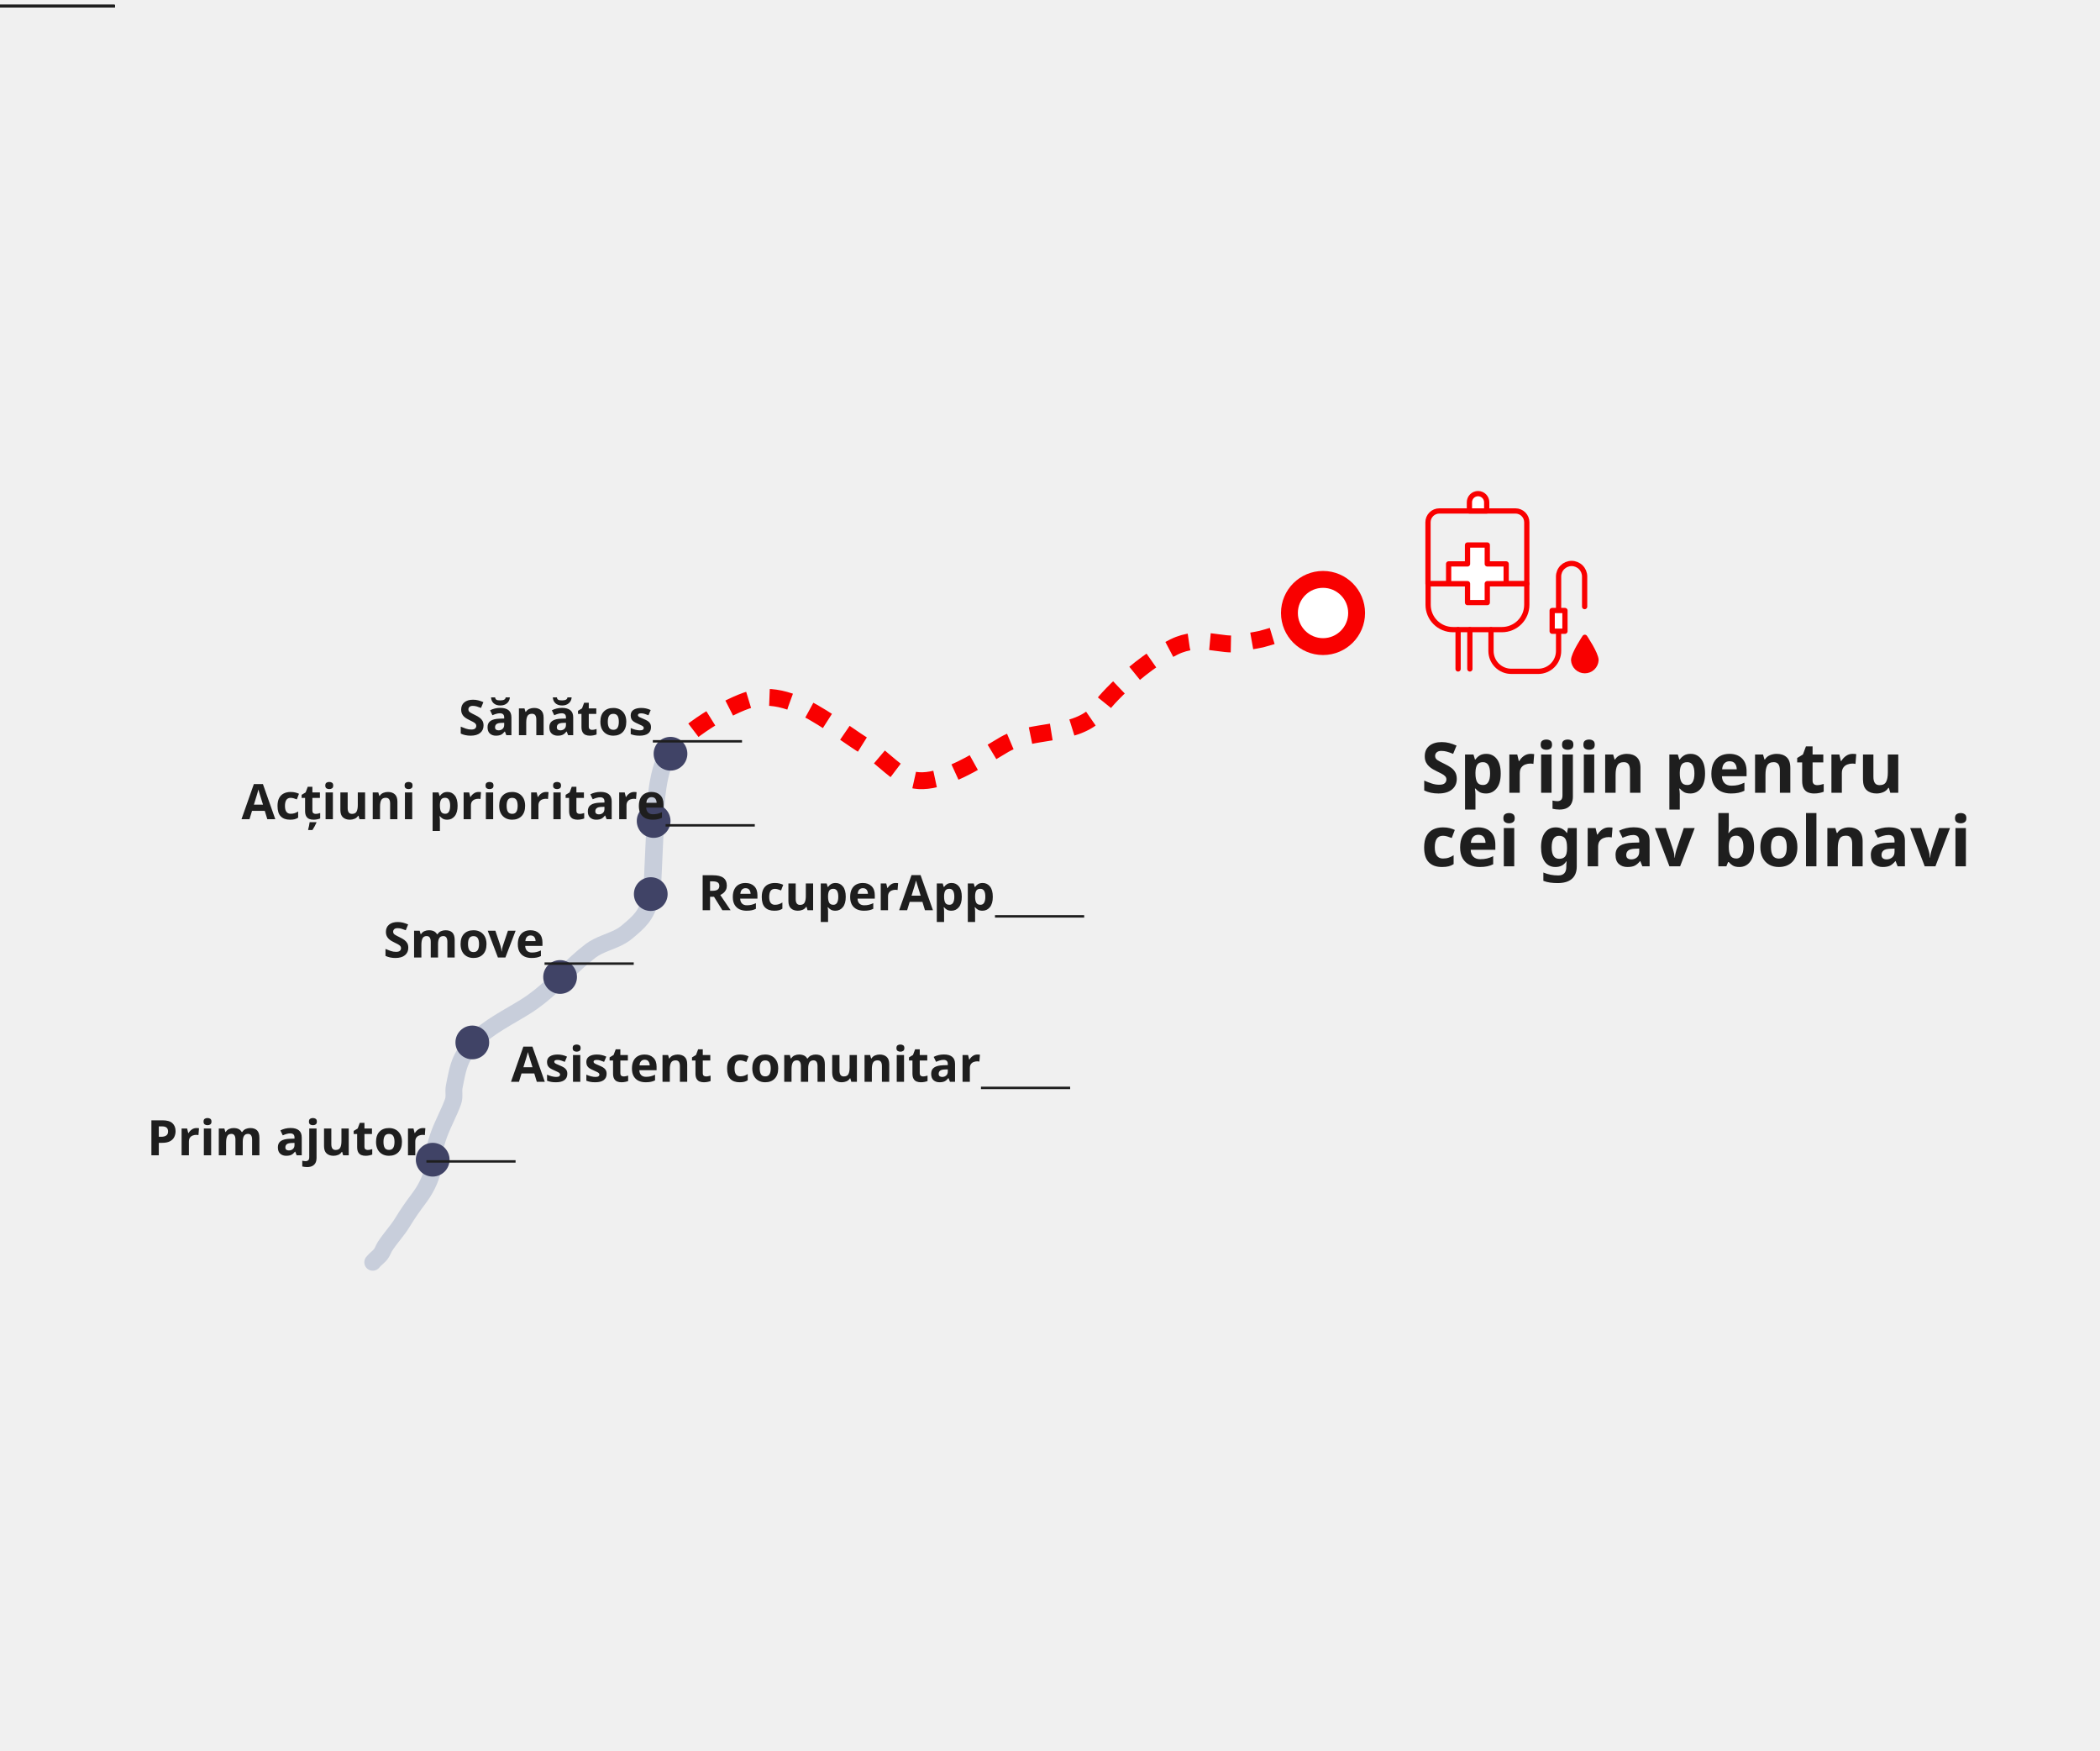
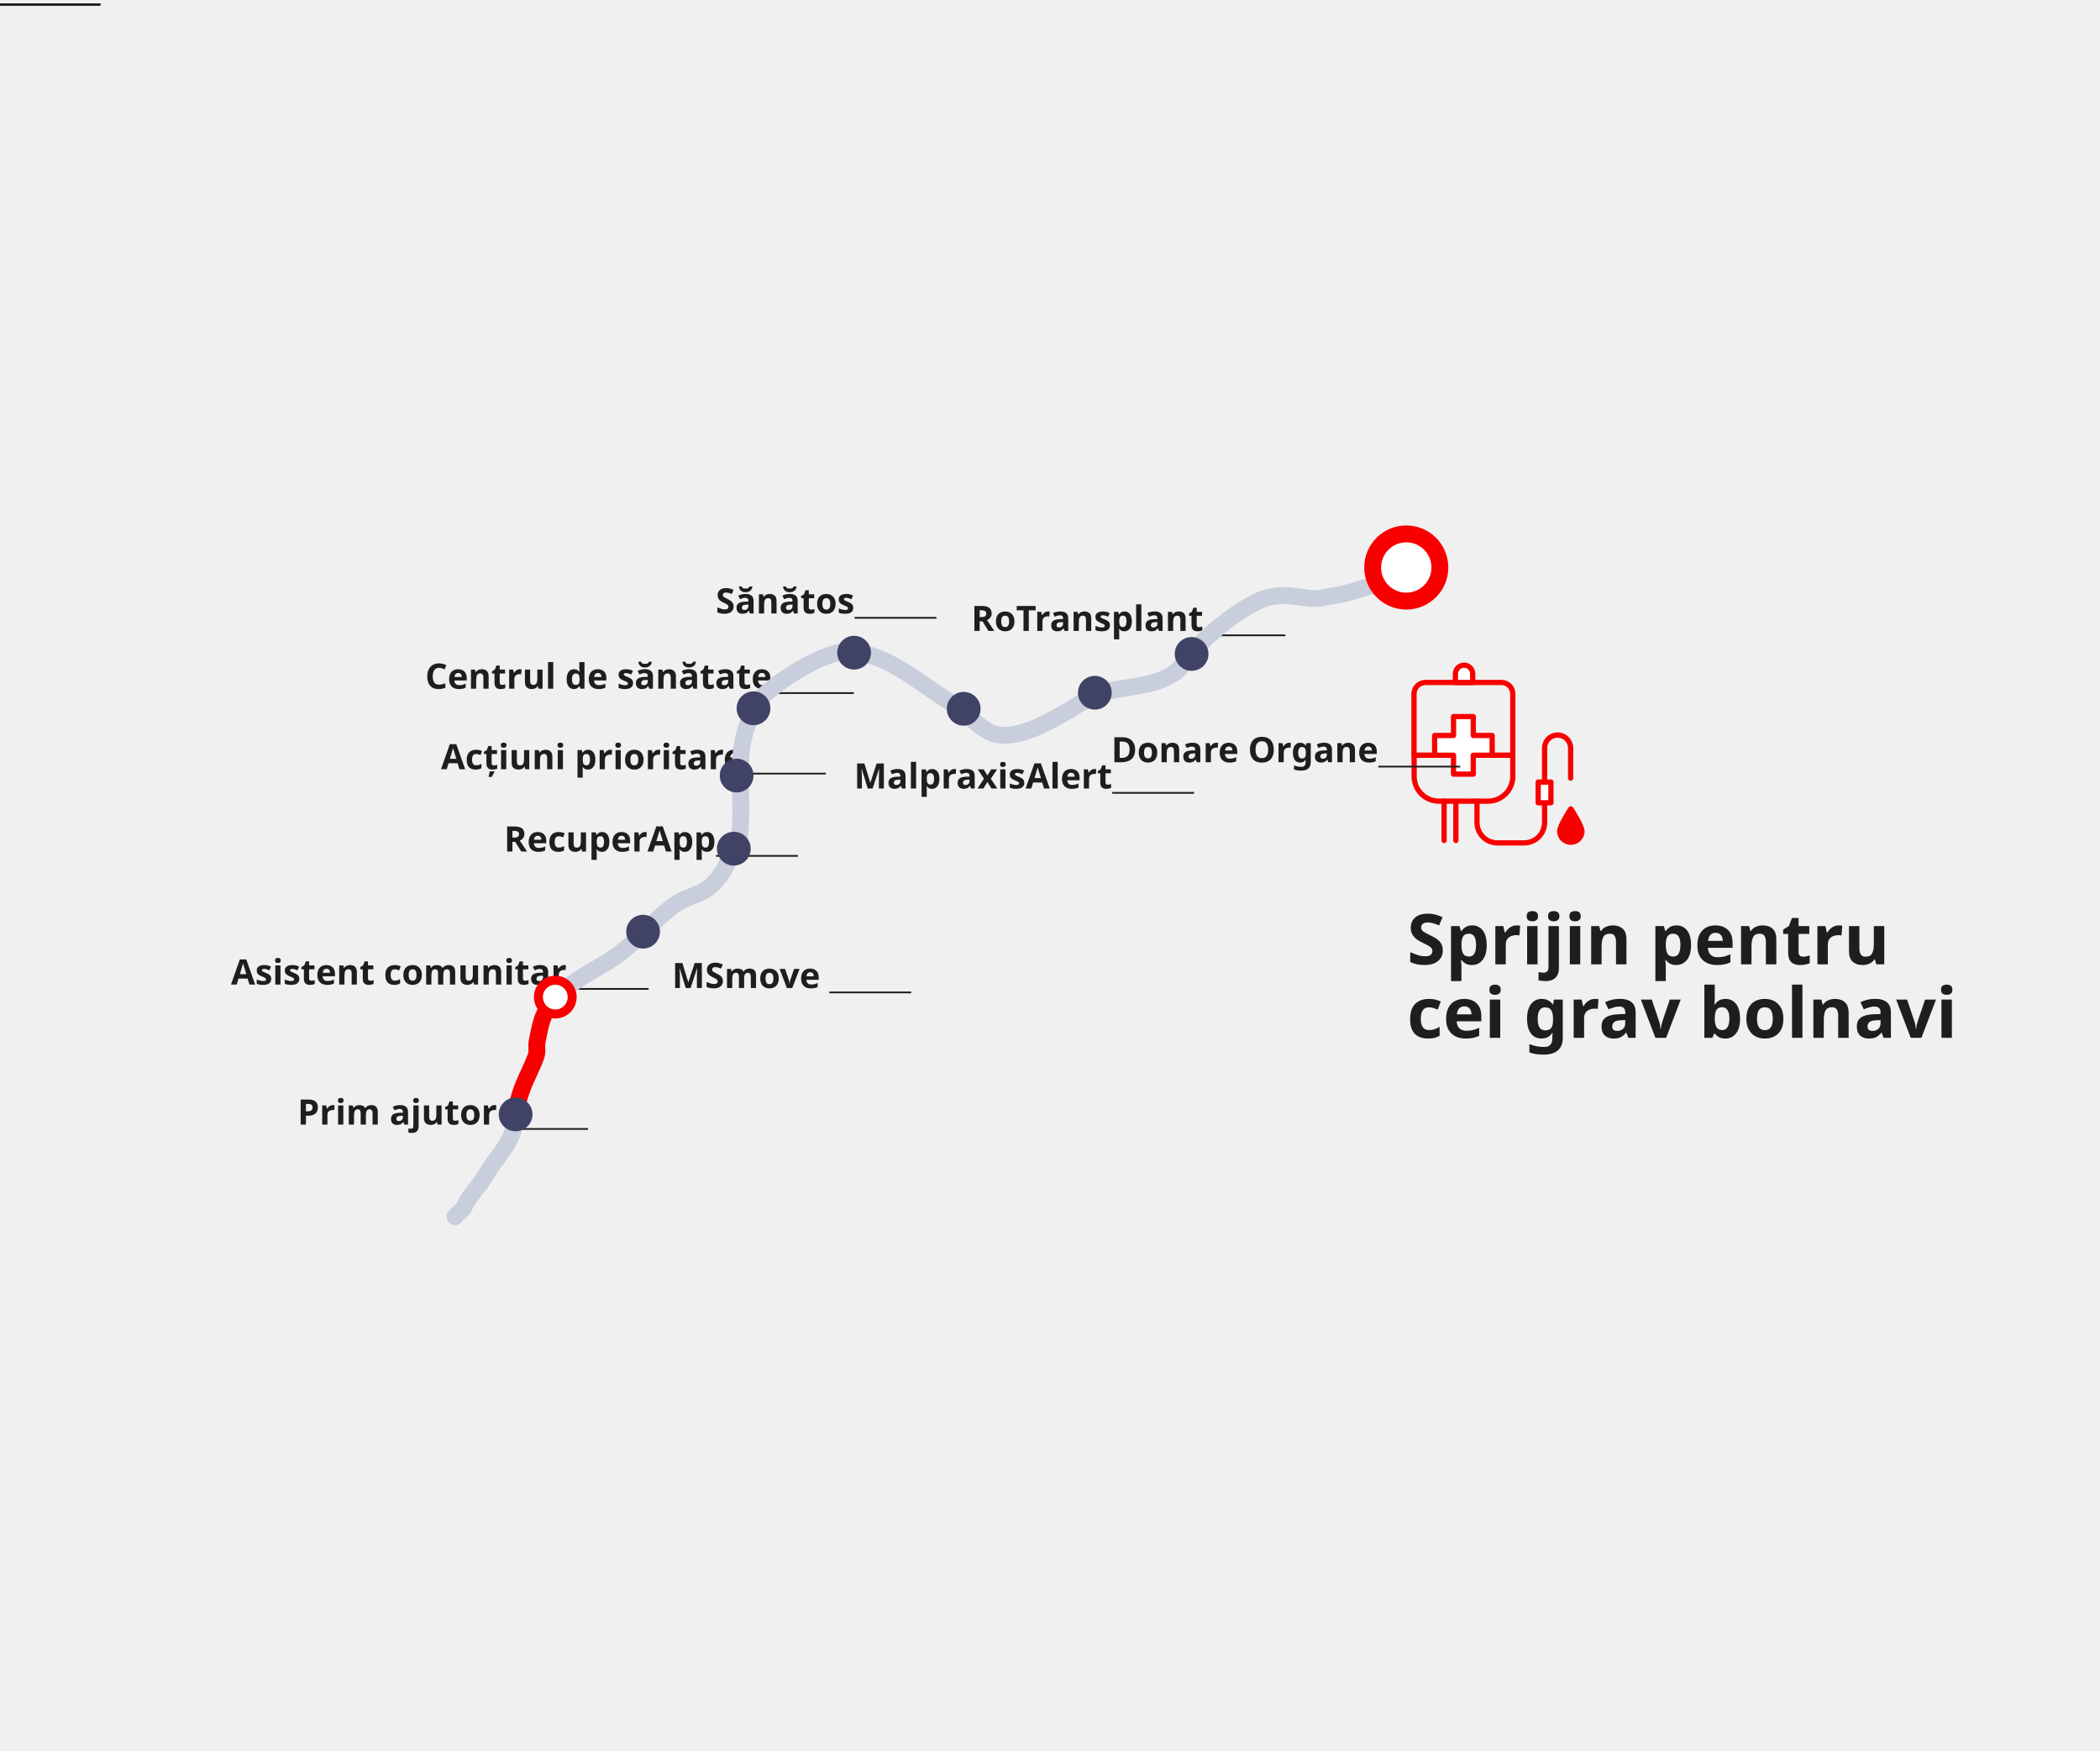
<svg xmlns="http://www.w3.org/2000/svg" viewBox="0 0 1200 1000" fill="none">
  <g id="segment-health-02-sprijin-pentru-cei-grav-bolnavi">
-     <g id="Group 1180">
-       <g id="Group 1128">
-         <path id="Vector 1" d="M372.5 512.5L374.5 468.5C374.333 459.667 375.7 439.4 382.5 429" stroke="#C8CEDB" stroke-width="10" />
-         <path id="Vector" d="M247.717 660.03C247.435 662.78 247.769 665.504 247.203 668.279C246.073 673.958 242.989 679.817 239.34 684.648C235.896 689.222 232.916 693.488 229.96 698.345C226.979 703.253 223.048 707.262 219.99 712.042C219.219 713.224 218.679 714.92 217.883 716.05C216.341 718.235 214.619 719.057 213 721.113" stroke="#C8CEDB" stroke-width="9.641" stroke-miterlimit="10" stroke-linecap="round" stroke-linejoin="round" />
-         <path id="Vector_2" d="M270.869 595.067C267.914 598.125 265.396 601.568 263.571 605.551C261.49 610.074 260.565 615.83 259.562 620.79C258.971 623.745 259.948 626.366 258.843 629.45C256.633 635.591 253.318 641.502 251.031 647.644C249.772 650.984 248.692 654.813 247.973 658.308C247.844 658.873 247.767 659.464 247.716 660.03" stroke="#C8CEDB" stroke-width="9.641" stroke-miterlimit="10" stroke-linecap="round" stroke-linejoin="round" />
-         <path id="Vector_3" d="M371.5 514C369.316 522.994 365.334 526.583 358.087 532.597C354.412 535.655 349.838 537.171 345.444 538.969C342.617 540.126 339.842 541.385 337.401 543.261C326.813 551.381 318.693 561.121 308.26 569.395C305.793 571.348 303.223 573.198 300.448 574.946C290.683 581.088 279.093 586.587 270.87 595.093" stroke="#C8CEDB" stroke-width="9.641" stroke-miterlimit="10" stroke-linecap="round" stroke-linejoin="round" />
-         <path id="Vector_4" d="M379.442 434.278C387.614 420.479 412.232 405.266 426.571 400.229C441.373 395.038 456.124 401.437 469.769 409.943C478.712 415.519 487.192 421.995 494.901 426.672C497.933 428.522 501.402 431.452 504.949 434.484C510.396 439.109 516.05 443.915 520.701 445.251C526.329 446.87 532.985 445.791 539.794 443.427C552.566 438.981 565.903 429.91 573.946 425.31C589.75 416.29 612.749 420.967 626.395 408.041C628.682 405.883 629.684 403.056 631.714 400.717C635.928 395.809 644.974 386.764 655.741 378.9C660.547 375.405 665.686 372.142 670.903 369.572C685.961 362.171 698.784 369.726 708.061 367.465C709.937 367.002 718.083 365.743 720.678 365.126C723.531 364.433 736.611 360.527 746.813 357.006" stroke="#F90000" stroke-width="9.641" stroke-miterlimit="10" stroke-linejoin="round" stroke-dasharray="12.05 12.05" />
-         <path id="Vector_5" d="M756.012 369.392C766.614 369.392 775.208 360.798 775.208 350.196C775.208 339.594 766.614 331 756.012 331C745.411 331 736.816 339.594 736.816 350.196C736.816 360.798 745.411 369.392 756.012 369.392Z" fill="white" stroke="#F90000" stroke-width="9.641" stroke-miterlimit="10" stroke-linecap="round" stroke-linejoin="round" />
-         <path id="Vector_6" d="M247.255 672.159C252.577 672.159 256.891 667.845 256.891 662.523C256.891 657.2 252.577 652.886 247.255 652.886C241.933 652.886 237.618 657.2 237.618 662.523C237.618 667.845 241.933 672.159 247.255 672.159Z" fill="#404366" />
-         <path id="Vector_7" d="M269.893 605.166C275.215 605.166 279.53 600.852 279.53 595.53C279.53 590.208 275.215 585.893 269.893 585.893C264.571 585.893 260.257 590.208 260.257 595.53C260.257 600.852 264.571 605.166 269.893 605.166Z" fill="#404366" />
-         <path id="Vector_8" d="M320.055 567.776C325.378 567.776 329.692 563.462 329.692 558.14C329.692 552.818 325.378 548.503 320.055 548.503C314.733 548.503 310.419 552.818 310.419 558.14C310.419 563.462 314.733 567.776 320.055 567.776Z" fill="#404366" />
-         <path id="Vector_9" d="M371.863 520.416C377.185 520.416 381.5 516.102 381.5 510.78C381.5 505.458 377.185 501.143 371.863 501.143C366.541 501.143 362.227 505.458 362.227 510.78C362.227 516.102 366.541 520.416 371.863 520.416Z" fill="#404366" />
-         <path id="Vector_10" d="M373.506 478.658C378.828 478.658 383.142 474.343 383.142 469.021C383.142 463.699 378.828 459.385 373.506 459.385C368.184 459.385 363.869 463.699 363.869 469.021C363.869 474.343 368.184 478.658 373.506 478.658Z" fill="#404366" />
-         <path id="Vector_11" d="M383.143 440.24C388.465 440.24 392.78 435.925 392.78 430.603C392.78 425.281 388.465 420.967 383.143 420.967C377.821 420.967 373.507 425.281 373.507 430.603C373.507 435.925 377.821 440.24 383.143 440.24Z" fill="#404366" />
-       </g>
+     <g id="Group 1190">
      <text id="Sprijin pentru cei grav bolnavi" fill="#1E1E1E" xml:space="preserve" style="white-space: pre" font-family="Titillium Web" font-size="40" font-weight="600" letter-spacing="0px">
-         <tspan x="812" y="452.9">Sprijin pentru</tspan>
-         <tspan x="812" y="494.9">cei grav bolnavi</tspan>
-       </text>
-       <text class="btn-project" cursor="pointer" text-decoration="underline" data-projectid="1" id="Prim ajutor" fill="#1E1E1E" xml:space="preserve" style="white-space: pre" font-family="Titillium Web" font-size="28" font-weight="600" letter-spacing="0px">
-         <tspan x="84" y="660">Prim ajutor</tspan>
+         <tspan x="804" y="550.9">Sprijin pentru 
+ </tspan>
+         <tspan x="804" y="592.9">cei+ grav bolnavi</tspan>
      </text>
      <g id="icon-sprijin-pentru-cei-grav-bolnavi 1">
-         <path id="Vector_12" d="M872.455 333.473V345.519C872.455 349.278 870.962 352.883 868.304 355.541C865.646 358.199 862.041 359.692 858.282 359.692H830.243C826.484 359.692 822.879 358.199 820.221 355.541C817.564 352.883 816.07 349.278 816.07 345.519V333.473H872.455Z" stroke="#F90000" stroke-width="3" stroke-linecap="round" stroke-linejoin="round" />
-         <path id="Vector_13" d="M872.455 298.371V333.472H816V298.371C816 296.654 816.682 295.008 817.896 293.794C819.109 292.58 820.756 291.898 822.472 291.898H866.007C867.719 291.905 869.359 292.589 870.568 293.802C871.777 295.016 872.455 296.658 872.455 298.371Z" stroke="#F90000" stroke-width="3" stroke-linecap="round" stroke-linejoin="round" />
-         <path id="Vector_14" d="M849.875 322.154H860.67V333.446H849.875V344.24H838.584V333.446H827.789V322.154H838.584V311.359H849.875V322.154Z" fill="white" stroke="#F90000" stroke-width="3" stroke-linecap="round" stroke-linejoin="round" />
-         <path id="Vector_15" d="M844.605 282C845.253 282 845.895 282.128 846.494 282.376C847.093 282.624 847.637 282.988 848.096 283.446C848.554 283.904 848.918 284.449 849.166 285.048C849.414 285.647 849.542 286.289 849.542 286.937V291.897H839.668V286.961C839.665 286.31 839.79 285.666 840.037 285.064C840.284 284.462 840.647 283.915 841.106 283.454C841.564 282.993 842.11 282.628 842.71 282.378C843.311 282.128 843.955 282 844.605 282Z" fill="white" stroke="#F90000" stroke-width="3" stroke-linecap="round" stroke-linejoin="round" />
-         <path id="Vector_16" d="M839.926 359.738V382.155" stroke="#F90000" stroke-width="3" stroke-linecap="round" stroke-linejoin="round" />
-         <path id="Vector_17" d="M833.195 359.738V382.155" stroke="#F90000" stroke-width="3" stroke-linecap="round" stroke-linejoin="round" />
-         <path id="Vector_18" d="M852 359.74V371.882C851.997 373.412 852.296 374.928 852.88 376.342C853.464 377.756 854.322 379.041 855.404 380.123C856.486 381.205 857.771 382.063 859.185 382.647C860.6 383.231 862.115 383.53 863.646 383.527H879.07C882.142 383.502 885.08 382.264 887.244 380.083C889.407 377.902 890.621 374.954 890.621 371.882V329.363C890.621 327.387 891.404 325.492 892.799 324.093C894.194 322.694 896.086 321.905 898.062 321.898C900.038 321.905 901.93 322.694 903.325 324.093C904.72 325.492 905.503 327.387 905.503 329.363V346.536" stroke="#F90000" stroke-width="3" stroke-linecap="round" stroke-linejoin="round" />
-         <path id="Vector_19" d="M894.256 348.777H886.957V360.612H894.256V348.777Z" fill="white" stroke="#F90000" stroke-width="3" stroke-linecap="round" stroke-linejoin="round" />
-         <path id="Vector_20" d="M912.002 377.149C911.903 378.776 911.187 380.304 909.999 381.422C908.812 382.539 907.243 383.161 905.612 383.161C903.982 383.161 902.413 382.539 901.225 381.422C900.038 380.304 899.321 378.776 899.223 377.149C899.223 373.606 905.6 364.086 905.6 364.086C905.6 364.086 912.002 373.606 912.002 377.149Z" fill="#F90000" stroke="#F90000" stroke-width="3" stroke-linecap="round" stroke-linejoin="round" />
+         <path id="Vector" d="M864.455 431.473V443.519C864.455 447.278 862.962 450.883 860.304 453.541C857.646 456.199 854.041 457.692 850.282 457.692H822.243C818.484 457.692 814.879 456.199 812.221 453.541C809.564 450.883 808.07 447.278 808.07 443.519V431.473H864.455Z" stroke="#F90000" stroke-width="3" stroke-linecap="round" stroke-linejoin="round" />
+         <path id="Vector_2" d="M864.455 396.371V431.472H808V396.371C808 394.654 808.682 393.008 809.896 391.794C811.109 390.58 812.756 389.898 814.472 389.898H858.007C859.719 389.905 861.359 390.589 862.568 391.802C863.777 393.016 864.455 394.658 864.455 396.371Z" stroke="#F90000" stroke-width="3" stroke-linecap="round" stroke-linejoin="round" />
+         <path id="Vector_3" d="M841.875 420.154H852.67V431.446H841.875V442.24H830.584V431.446H819.789V420.154H830.584V409.359H841.875V420.154Z" fill="white" stroke="#F90000" stroke-width="3" stroke-linecap="round" stroke-linejoin="round" />
+         <path id="Vector_4" d="M836.605 380C837.253 380 837.895 380.128 838.494 380.376C839.093 380.624 839.637 380.988 840.096 381.446C840.554 381.904 840.918 382.449 841.166 383.048C841.414 383.647 841.542 384.289 841.542 384.937V389.897H831.668V384.961C831.665 384.31 831.79 383.666 832.037 383.064C832.284 382.462 832.647 381.915 833.106 381.454C833.564 380.993 834.11 380.628 834.71 380.378C835.311 380.128 835.955 380 836.605 380Z" fill="white" stroke="#F90000" stroke-width="3" stroke-linecap="round" stroke-linejoin="round" />
+         <path id="Vector_5" d="M831.926 457.738V480.155" stroke="#F90000" stroke-width="3" stroke-linecap="round" stroke-linejoin="round" />
+         <path id="Vector_6" d="M825.195 457.738V480.155" stroke="#F90000" stroke-width="3" stroke-linecap="round" stroke-linejoin="round" />
+         <path id="Vector_7" d="M844 457.74V469.882C843.997 471.412 844.296 472.928 844.88 474.342C845.464 475.756 846.322 477.041 847.404 478.123C848.486 479.205 849.771 480.063 851.185 480.647C852.6 481.231 854.115 481.53 855.646 481.527H871.07C874.142 481.502 877.08 480.264 879.244 478.083C881.407 475.902 882.621 472.954 882.621 469.882V427.363C882.621 425.387 883.404 423.492 884.799 422.093C886.194 420.694 888.086 419.905 890.062 419.898C892.038 419.905 893.93 420.694 895.325 422.093C896.72 423.492 897.503 425.387 897.503 427.363V444.536" stroke="#F90000" stroke-width="3" stroke-linecap="round" stroke-linejoin="round" />
+         <path id="Vector_8" d="M886.256 446.777H878.957V458.612H886.256V446.777Z" fill="white" stroke="#F90000" stroke-width="3" stroke-linecap="round" stroke-linejoin="round" />
+         <path id="Vector_9" d="M904.002 475.149C903.903 476.776 903.187 478.304 901.999 479.422C900.812 480.539 899.243 481.161 897.612 481.161C895.982 481.161 894.413 480.539 893.225 479.422C892.038 478.304 891.321 476.776 891.223 475.149C891.223 471.606 897.6 462.086 897.6 462.086C897.6 462.086 904.002 471.606 904.002 475.149Z" fill="#F90000" stroke="#F90000" stroke-width="3" stroke-linecap="round" stroke-linejoin="round" />
      </g>
-       <text class="btn-project" cursor="pointer" text-decoration="underline" data-projectid="2" id="Asistent comunitar" fill="#1E1E1E" xml:space="preserve" style="white-space: pre" font-family="Titillium Web" font-size="28" font-weight="600" letter-spacing="0px">
-         <tspan x="292" y="618">Asistent comunitar</tspan>
-       </text>
-       <text class="btn-project" cursor="pointer" text-decoration="underline" data-projectid="3" id="Smove" fill="#1E1E1E" xml:space="preserve" style="white-space: pre" font-family="Titillium Web" font-size="28" font-weight="600" letter-spacing="0px">
-         <tspan x="219" y="547">Smove</tspan>
-       </text>
-       <text class="btn-project" cursor="pointer" text-decoration="underline" data-projectid="4" id="RecuperApp" fill="#1E1E1E" xml:space="preserve" style="white-space: pre" font-family="Titillium Web" font-size="28" font-weight="600" letter-spacing="0px">
-         <tspan x="399" y="520">RecuperApp</tspan>
-       </text>
-       <text class="btn-project" cursor="pointer" text-decoration="underline" data-projectid="5" id="AcÈiuni prioritare" fill="#1E1E1E" xml:space="preserve" style="white-space: pre" font-family="Titillium Web" font-size="28" font-weight="600" letter-spacing="0px">
-         <tspan x="138" y="468">Acțiuni prioritare</tspan>
-       </text>
-       <text class="btn-project" cursor="pointer" text-decoration="underline" data-projectid="6" id="SÄnÄtos" fill="#1E1E1E" xml:space="preserve" style="white-space: pre" font-family="Titillium Web" font-size="28" font-weight="600" letter-spacing="0px">
-         <tspan x="262" y="420">Sănătos</tspan>
-       </text>
+       <g id="Group 1189">
+         <text class="btn-project" text-decoration="underline" cursor="pointer" data-projectid="1" id="Prim ajutor" fill="#1E1E1E" xml:space="preserve" style="white-space: pre" font-family="Titillium Web" font-size="20" font-weight="600" letter-spacing="0px">
+           <tspan x="170" y="642.45">Prim ajutor+ </tspan>
+         </text>
+         <text class="btn-project" text-decoration="underline" cursor="pointer" data-projectid="2" id="Asistent comunitar" fill="#1E1E1E" xml:space="preserve" style="white-space: pre" font-family="Titillium Web" font-size="20" font-weight="600" letter-spacing="0px">
+           <tspan x="132" y="562.45">Asistent comunitar</tspan>
+         </text>
+         <text class="btn-project" text-decoration="underline" cursor="pointer" data-projectid="3" id="MSmove" fill="#1E1E1E" xml:space="preserve" style="white-space: pre" font-family="Titillium Web" font-size="20" font-weight="600" letter-spacing="0px">
+           <tspan x="384" y="564.45">MSmove+ </tspan>
+         </text>
+         <text class="btn-project" text-decoration="underline" cursor="pointer" data-projectid="4" id="RecuperApp" fill="#1E1E1E" xml:space="preserve" style="white-space: pre" font-family="Titillium Web" font-size="20" font-weight="600" letter-spacing="0px">
+           <tspan x="288" y="486.45">RecuperApp</tspan>
+         </text>
+         <text class="btn-project" text-decoration="underline" cursor="pointer" data-projectid="5" id="AcÈiuni prioritare" fill="#1E1E1E" xml:space="preserve" style="white-space: pre" font-family="Titillium Web" font-size="20" font-weight="600" letter-spacing="0px">
+           <tspan x="252" y="439.45">Acțiuni prioritare</tspan>
+         </text>
+         <text class="btn-project" text-decoration="underline" cursor="pointer" data-projectid="6" id="Centrul de sÄnÄtate" fill="#1E1E1E" xml:space="preserve" style="white-space: pre" font-family="Titillium Web" font-size="20" font-weight="600" letter-spacing="0px">
+           <tspan x="243" y="393.45">Centrul de sănătate</tspan>
+         </text>
+         <text class="btn-project" text-decoration="underline" cursor="pointer" data-projectid="7" id="MalpraxisAlert" fill="#1E1E1E" xml:space="preserve" style="white-space: pre" font-family="Titillium Web" font-size="20" font-weight="600" letter-spacing="0px">
+           <tspan x="488" y="450.45">MalpraxisAlert</tspan>
+         </text>
+         <text class="btn-project" text-decoration="underline" cursor="pointer" data-projectid="8" id="SÄnÄtos" fill="#1E1E1E" xml:space="preserve" style="white-space: pre" font-family="Titillium Web" font-size="20" font-weight="600" letter-spacing="0px">
+           <tspan x="409" y="350.45">Sănătos</tspan>
+         </text>
+         <text class="btn-project" text-decoration="underline" cursor="pointer" data-projectid="9" id="Donare Organe" fill="#1E1E1E" xml:space="preserve" style="white-space: pre" font-family="Titillium Web" font-size="20" font-weight="600" letter-spacing="0px">
+           <tspan x="635" y="435.45">Donare Organe</tspan>
+         </text>
+         <text class="btn-project" text-decoration="underline" cursor="pointer" data-projectid="10" id="RoTransplant" fill="#1E1E1E" xml:space="preserve" style="white-space: pre" font-family="Titillium Web" font-size="20" font-weight="600" letter-spacing="0px">
+           <tspan x="555" y="360.45">RoTransplant</tspan>
+         </text>
+         <g id="Group 1188">
+           <path id="Vector_10" d="M318.265 569.192C315.308 572.251 312.789 575.696 310.964 579.68C308.882 584.205 307.956 589.963 306.954 594.925C306.362 597.881 307.339 600.503 306.234 603.588C304.023 609.732 300.707 615.645 298.419 621.789C297.159 625.131 296.079 628.961 295.36 632.457C295.231 633.023 295.154 633.614 295.103 634.179" stroke="#F90000" stroke-width="9.645" stroke-miterlimit="10" stroke-linejoin="round" />
+           <path id="Vector_11" d="M418.986 483.305C416.801 492.302 412.765 500.657 405.515 506.673C401.839 509.732 397.263 511.249 392.867 513.048C390.039 514.205 387.263 515.465 384.821 517.341C374.23 525.465 366.106 535.208 355.669 543.485C353.201 545.439 350.63 547.29 347.854 549.038C338.085 555.182 326.491 560.683 318.265 569.193" stroke="#C8CEDB" stroke-width="9.645" stroke-miterlimit="10" stroke-linecap="round" stroke-linejoin="round" />
+           <path id="Vector_12" d="M420.836 488.241C422.687 480.44 423.227 472.162 423.304 464.494C423.33 460.912 423.252 457.251 423.175 453.537C422.841 440.35 422.455 426.633 427.006 414.428C427.443 413.261 428.008 412.04 428.702 410.846C429.705 409.095 430.965 407.318 432.404 405.566" stroke="#C8CEDB" stroke-width="9.645" stroke-miterlimit="10" stroke-linecap="round" stroke-linejoin="round" />
+           <path id="Vector_13" d="M679.218 374.77C683.434 369.86 692.483 360.811 703.254 352.944C708.062 349.448 713.203 346.183 718.422 343.613C733.486 336.209 746.314 343.767 755.594 341.505C757.471 341.042 765.62 339.782 768.216 339.165C771.07 338.471 784.155 334.564 794.36 331.042" stroke="#C8CEDB" stroke-width="9.645" stroke-miterlimit="10" stroke-linecap="round" stroke-linejoin="round" />
+           <path id="Vector_14" d="M430.579 403.202C440.939 390.939 461.428 378.677 474.024 374.255C488.831 369.063 503.587 375.464 517.238 383.973C526.184 389.551 534.667 396.029 542.379 400.708C545.413 402.559 548.883 405.49 552.431 408.523C557.881 413.15 563.536 417.958 568.189 419.294C573.819 420.914 580.477 419.834 587.29 417.469C600.066 413.022 613.408 403.947 621.455 399.346C637.264 390.322 660.272 395.001 673.923 382.07C676.211 379.911 677.213 377.083 679.244 374.744" stroke="#C8CEDB" stroke-width="9.645" stroke-miterlimit="10" stroke-linecap="round" stroke-linejoin="round" />
+           <path id="Vector_15" d="M803.589 343.406C814.195 343.406 822.792 334.809 822.792 324.203C822.792 313.598 814.195 305 803.589 305C792.983 305 784.386 313.598 784.386 324.203C784.386 334.809 792.983 343.406 803.589 343.406Z" fill="white" stroke="#F90000" stroke-width="9.645" stroke-miterlimit="10" stroke-linecap="round" stroke-linejoin="round" />
+           <path id="Vector_16" d="M294.717 634C294.435 636.75 294.769 639.474 294.203 642.249C293.073 647.928 289.989 653.787 286.34 658.618C282.896 663.192 279.916 667.458 276.96 672.315C273.979 677.223 270.048 681.232 266.99 686.012C266.219 687.194 265.679 688.89 264.883 690.02C263.341 692.205 261.619 693.027 260 695.083" stroke="#C8CEDB" stroke-width="9.641" stroke-miterlimit="10" stroke-linecap="round" stroke-linejoin="round" />
+           <path id="Vector_17" d="M294.64 646.288C299.964 646.288 304.28 641.972 304.28 636.648C304.28 631.324 299.964 627.008 294.64 627.008C289.316 627.008 285 631.324 285 636.648C285 641.972 289.316 646.288 294.64 646.288Z" fill="#404366" />
+           <path id="Vector_18" d="M317.314 579.27C322.638 579.27 326.954 574.954 326.954 569.63C326.954 564.306 322.638 559.99 317.314 559.99C311.989 559.99 307.673 564.306 307.673 569.63C307.673 574.954 311.989 579.27 317.314 579.27Z" fill="white" stroke="#F90000" stroke-width="5.141" stroke-miterlimit="10" stroke-linecap="round" stroke-linejoin="round" />
+           <path id="Vector_19" d="M367.469 541.891C372.793 541.891 377.109 537.575 377.109 532.251C377.109 526.927 372.793 522.611 367.469 522.611C362.145 522.611 357.829 526.927 357.829 532.251C357.829 537.575 362.145 541.891 367.469 541.891Z" fill="#404366" />
+           <path id="Vector_20" d="M419.32 494.488C424.644 494.488 428.96 490.172 428.96 484.847C428.96 479.523 424.644 475.207 419.32 475.207C413.996 475.207 409.68 479.523 409.68 484.847C409.68 490.172 413.996 494.488 419.32 494.488Z" fill="#404366" />
+           <path id="Vector_21" d="M420.939 452.714C426.263 452.714 430.579 448.398 430.579 443.074C430.579 437.749 426.263 433.433 420.939 433.433C415.615 433.433 411.299 437.749 411.299 443.074C411.299 448.398 415.615 452.714 420.939 452.714Z" fill="#404366" />
+           <path id="Vector_22" d="M430.579 414.282C435.903 414.282 440.219 409.966 440.219 404.641C440.219 399.317 435.903 395.001 430.579 395.001C425.255 395.001 420.939 399.317 420.939 404.641C420.939 409.966 425.255 414.282 430.579 414.282Z" fill="#404366" />
+           <path id="Vector_23" d="M488.06 382.507C493.384 382.507 497.7 378.191 497.7 372.867C497.7 367.543 493.384 363.227 488.06 363.227C482.736 363.227 478.42 367.543 478.42 372.867C478.42 378.191 482.736 382.507 488.06 382.507Z" fill="#404366" />
+           <path id="Vector_24" d="M550.682 414.564C556.006 414.564 560.322 410.248 560.322 404.924C560.322 399.6 556.006 395.284 550.682 395.284C545.358 395.284 541.042 399.6 541.042 404.924C541.042 410.248 545.358 414.564 550.682 414.564Z" fill="#404366" />
+           <path id="Vector_25" d="M625.62 405.386C630.944 405.386 635.26 401.07 635.26 395.746C635.26 390.422 630.944 386.106 625.62 386.106C620.296 386.106 615.979 390.422 615.979 395.746C615.979 401.07 620.296 405.386 625.62 405.386Z" fill="#404366" />
+           <path id="Vector_26" d="M680.915 383.227C686.239 383.227 690.555 378.911 690.555 373.587C690.555 368.263 686.239 363.947 680.915 363.947C675.591 363.947 671.275 368.263 671.275 373.587C671.275 378.911 675.591 383.227 680.915 383.227Z" fill="#404366" />
+         </g>
+       </g>
    </g>
  </g>
</svg>
